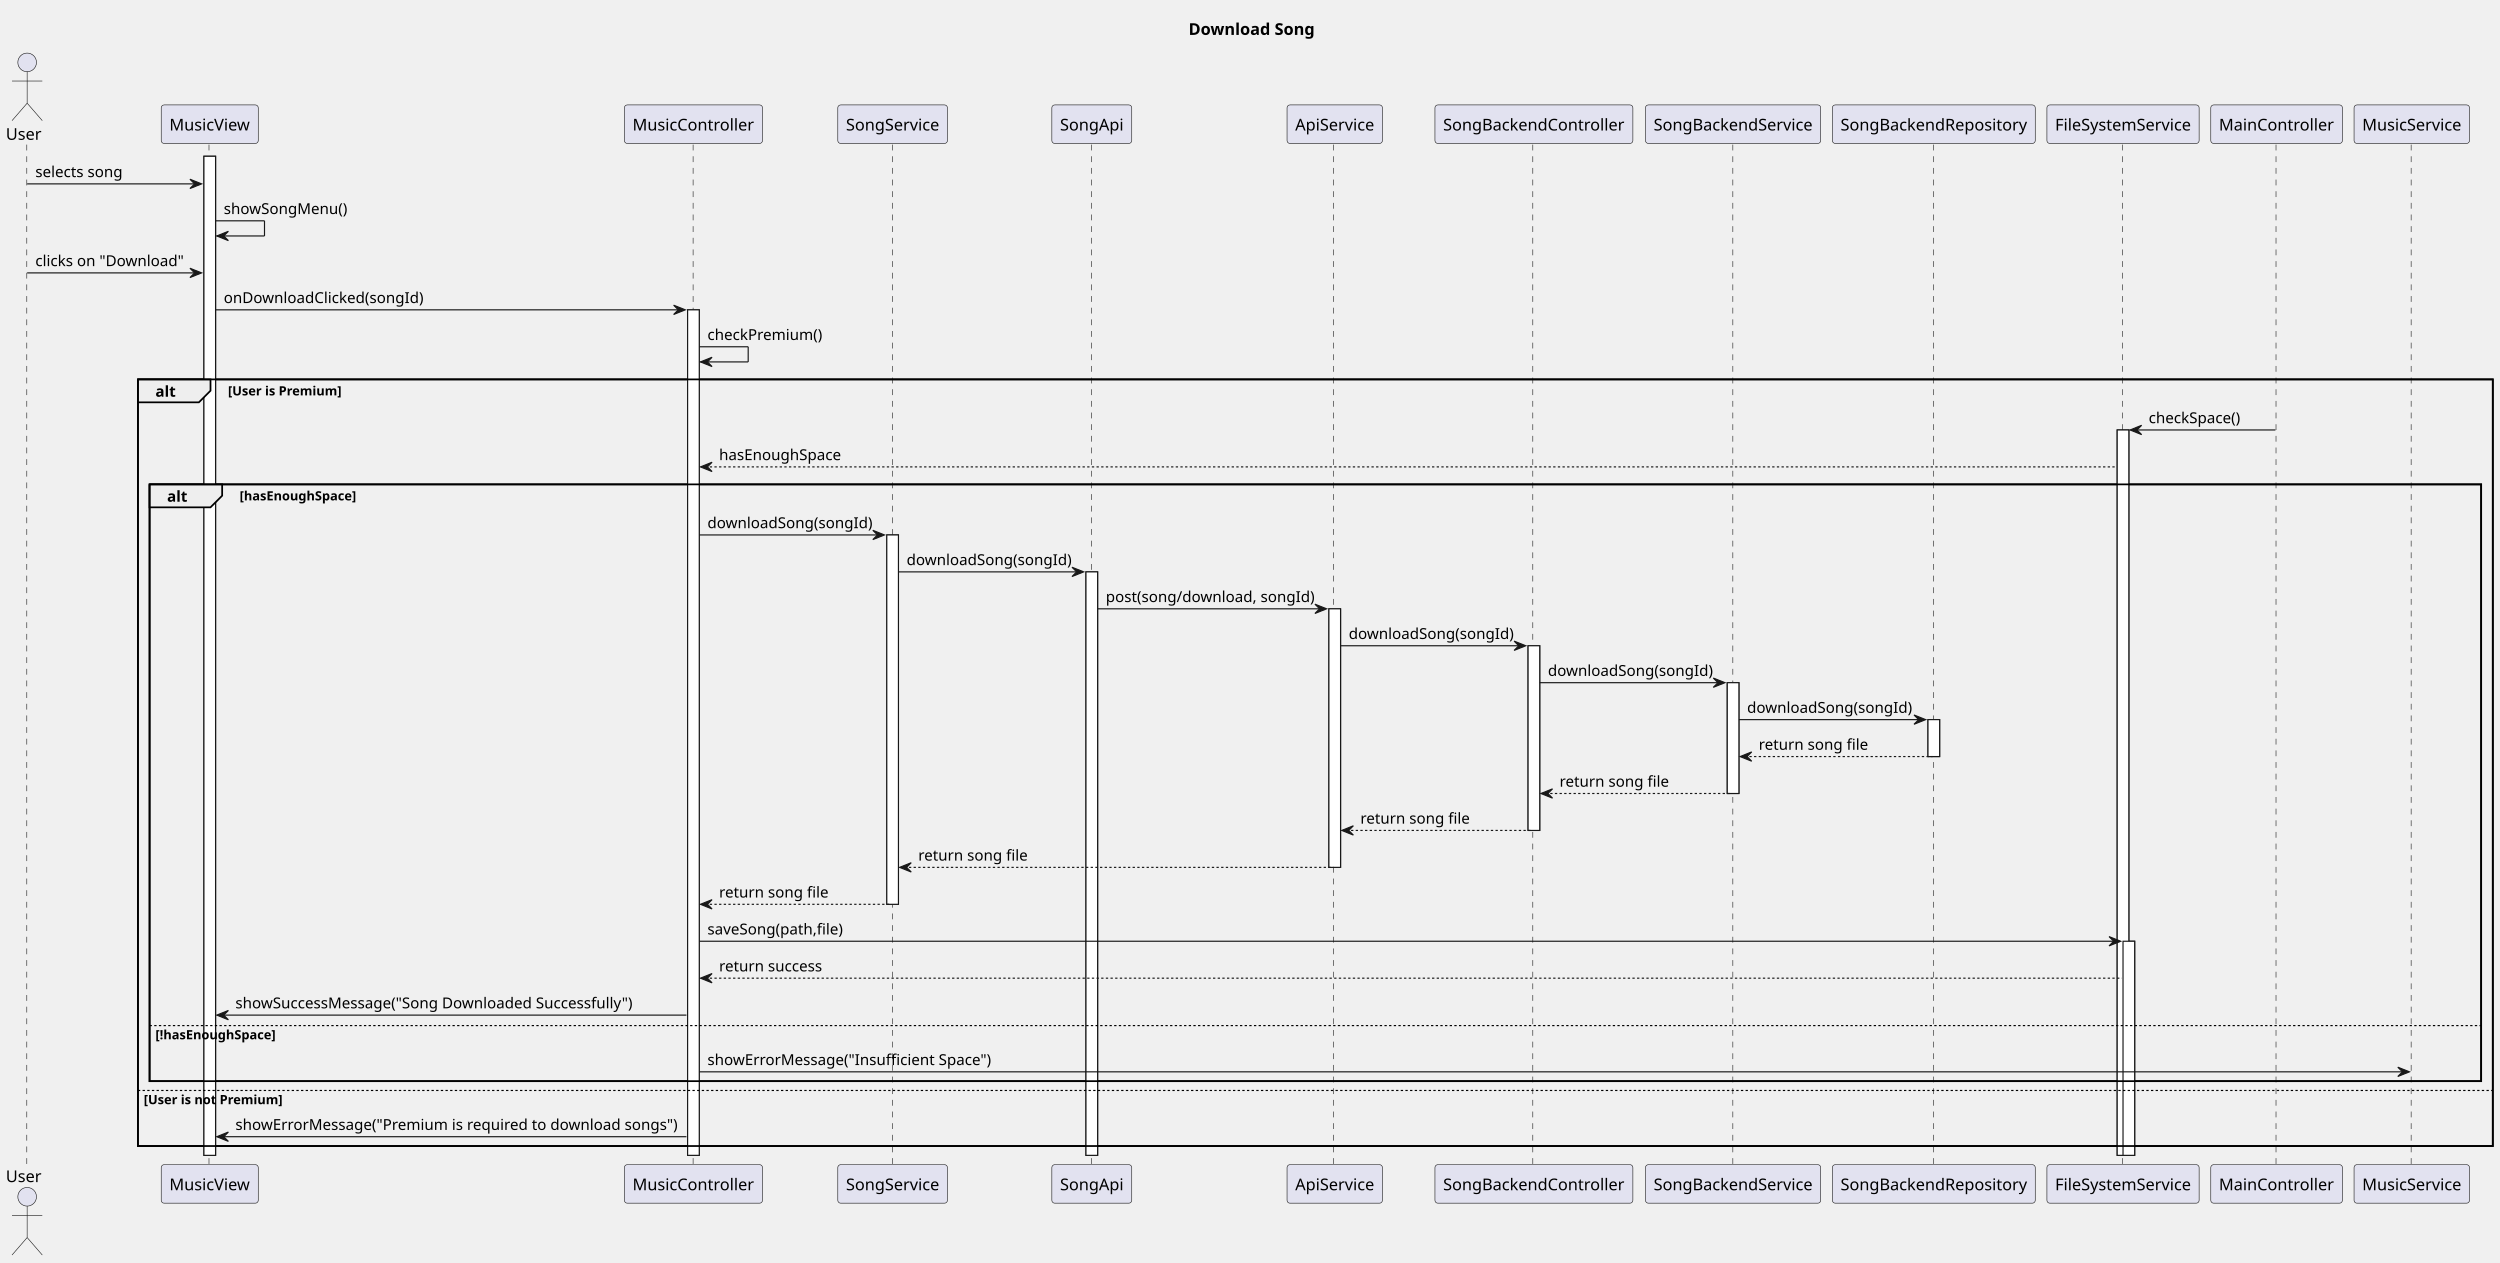
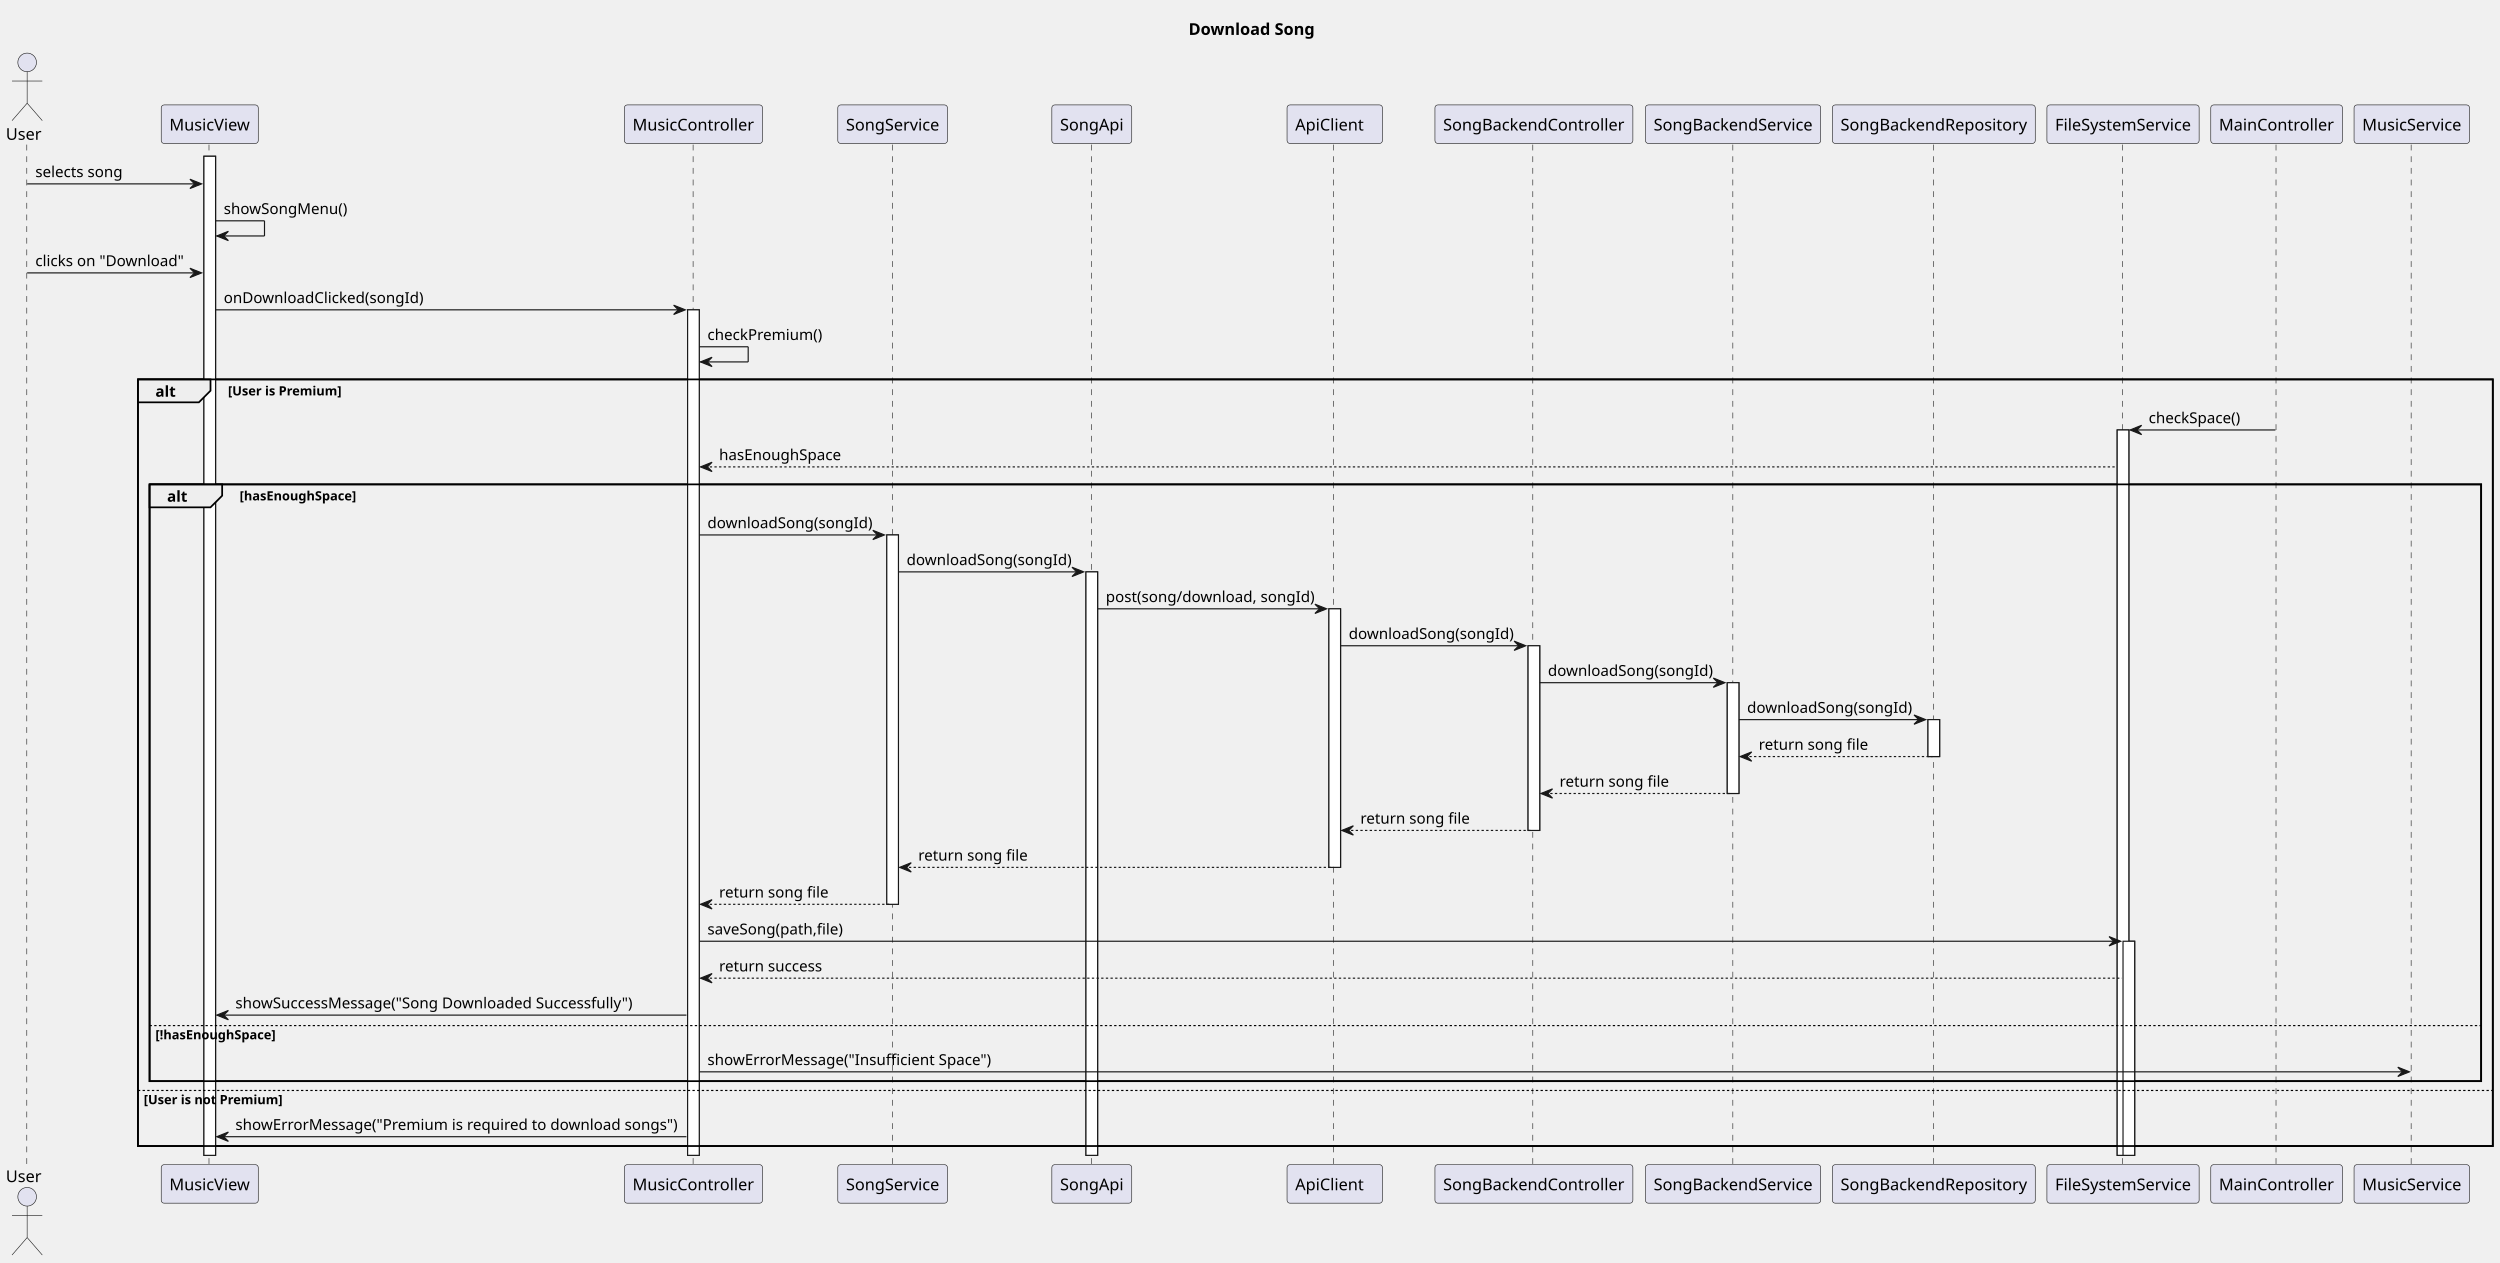
<svg xmlns="http://www.w3.org/2000/svg" contentStyleType="text/css" data-diagram-type="SEQUENCE" height="1084px" preserveAspectRatio="none" style="width:2146px;height:1084px;background:#FFFFFF;" version="1.1" viewBox="0 0 2146 1084" width="2146px" zoomAndPan="magnify">
  <defs />
  <g>
    <text fill="#000000" font-family="sans-serif" font-size="14" font-weight="bold" lengthAdjust="spacing" textLength="108.29" x="1020.264" y="29.966">Download Song</text>
    <g>
      <rect fill="#FFFFFF" height="857.614" style="stroke:#181818;stroke-width:1;" width="10" x="175.047" y="134.136" />
    </g>
    <g>
      <rect fill="#FFFFFF" height="725.79" style="stroke:#181818;stroke-width:1;" width="10" x="590.246" y="265.96" />
    </g>
    <g>
      <rect fill="#FFFFFF" height="317.06" style="stroke:#181818;stroke-width:1;" width="10" x="761.22" y="459.196" />
    </g>
    <g>
      <rect fill="#FFFFFF" height="500.848" style="stroke:#181818;stroke-width:1;" width="10" x="932.193" y="490.902" />
    </g>
    <g>
      <rect fill="#FFFFFF" height="221.942" style="stroke:#181818;stroke-width:1;" width="10" x="1140.736" y="522.608" />
    </g>
    <g>
      <rect fill="#FFFFFF" height="158.53" style="stroke:#181818;stroke-width:1;" width="10" x="1311.709" y="554.314" />
    </g>
    <g>
      <rect fill="#FFFFFF" height="95.118" style="stroke:#181818;stroke-width:1;" width="10" x="1482.682" y="586.02" />
    </g>
    <g>
      <rect fill="#FFFFFF" height="31.706" style="stroke:#181818;stroke-width:1;" width="10" x="1654.984" y="617.726" />
    </g>
    <g>
      <rect fill="#FFFFFF" height="622.672" style="stroke:#181818;stroke-width:1;" width="10" x="1817.401" y="369.078" />
    </g>
    <g>
      <rect fill="#FFFFFF" height="183.788" style="stroke:#181818;stroke-width:1;" width="10" x="1822.401" y="807.962" />
    </g>
    <rect fill="none" height="658.084" style="stroke:#000000;stroke-width:1.5;" width="2021.42" x="118.397" y="325.666" />
    <rect fill="none" height="512.278" style="stroke:#000000;stroke-width:1.5;" width="2001.42" x="128.397" y="415.784" />
    <g class="participant-lifeline" data-entity-uid="part1" data-qualified-name="User" id="part1-lifeline">
      <g>
        <rect fill="#000000" fill-opacity="0" height="876.614" width="8" x="19.309" y="124.136" />
        <line style="stroke:#181818;stroke-width:0.5;stroke-dasharray:5,5;" x1="23" x2="23" y1="124.136" y2="1000.75" />
      </g>
    </g>
    <g class="participant-lifeline" data-entity-uid="part2" data-qualified-name="MusicView" id="part2-lifeline">
      <g>
        <rect fill="#000000" fill-opacity="0" height="876.614" width="8" x="176.047" y="124.136" />
        <line style="stroke:#181818;stroke-width:0.5;stroke-dasharray:5,5;" x1="179.397" x2="179.397" y1="124.136" y2="1000.75" />
      </g>
    </g>
    <g class="participant-lifeline" data-entity-uid="part3" data-qualified-name="MusicController" id="part3-lifeline">
      <g>
        <rect fill="#000000" fill-opacity="0" height="876.614" width="8" x="591.246" y="124.136" />
        <line style="stroke:#181818;stroke-width:0.5;stroke-dasharray:5,5;" x1="594.963" x2="594.963" y1="124.136" y2="1000.75" />
      </g>
    </g>
    <g class="participant-lifeline" data-entity-uid="part4" data-qualified-name="SongService" id="part4-lifeline">
      <g>
        <rect fill="#000000" fill-opacity="0" height="876.614" width="8" x="762.22" y="124.136" />
        <line style="stroke:#181818;stroke-width:0.5;stroke-dasharray:5,5;" x1="766.159" x2="766.159" y1="124.136" y2="1000.75" />
      </g>
    </g>
    <g class="participant-lifeline" data-entity-uid="part5" data-qualified-name="SongApi" id="part5-lifeline">
      <g>
        <rect fill="#000000" fill-opacity="0" height="876.614" width="8" x="933.193" y="124.136" />
        <line style="stroke:#181818;stroke-width:0.5;stroke-dasharray:5,5;" x1="936.9" x2="936.9" y1="124.136" y2="1000.75" />
      </g>
    </g>
-     <g class="participant-lifeline" data-entity-uid="part6" data-qualified-name="ApiService" id="part6-lifeline">
+     <g class="participant-lifeline" data-entity-uid="part6" data-qualified-name="ApiClient" id="part6-lifeline">
      <g>
        <rect fill="#000000" fill-opacity="0" height="876.614" width="8" x="1141.736" y="124.136" />
        <line style="stroke:#181818;stroke-width:0.5;stroke-dasharray:5,5;" x1="1144.8" x2="1144.8" y1="124.136" y2="1000.75" />
      </g>
    </g>
    <g class="participant-lifeline" data-entity-uid="part7" data-qualified-name="SongBackendController" id="part7-lifeline">
      <g>
        <rect fill="#000000" fill-opacity="0" height="876.614" width="8" x="1312.709" y="124.136" />
        <line style="stroke:#181818;stroke-width:0.5;stroke-dasharray:5,5;" x1="1315.757" x2="1315.757" y1="124.136" y2="1000.75" />
      </g>
    </g>
    <g class="participant-lifeline" data-entity-uid="part8" data-qualified-name="SongBackendService" id="part8-lifeline">
      <g>
        <rect fill="#000000" fill-opacity="0" height="876.614" width="8" x="1483.682" y="124.136" />
        <line style="stroke:#181818;stroke-width:0.5;stroke-dasharray:5,5;" x1="1487.467" x2="1487.467" y1="124.136" y2="1000.75" />
      </g>
    </g>
    <g class="participant-lifeline" data-entity-uid="part9" data-qualified-name="SongBackendRepository" id="part9-lifeline">
      <g>
        <rect fill="#000000" fill-opacity="0" height="876.614" width="8" x="1655.984" y="124.136" />
        <line style="stroke:#181818;stroke-width:0.5;stroke-dasharray:5,5;" x1="1659.897" x2="1659.897" y1="124.136" y2="1000.75" />
      </g>
    </g>
    <g class="participant-lifeline" data-entity-uid="part10" data-qualified-name="FileSystemService" id="part10-lifeline">
      <g>
        <rect fill="#000000" fill-opacity="0" height="876.614" width="8" x="1818.401" y="124.136" />
        <line style="stroke:#181818;stroke-width:0.5;stroke-dasharray:5,5;" x1="1822.07" x2="1822.07" y1="124.136" y2="1000.75" />
      </g>
    </g>
    <g class="participant-lifeline" data-entity-uid="part11" data-qualified-name="MainController" id="part11-lifeline">
      <g>
        <rect fill="#000000" fill-opacity="0" height="876.614" width="8" x="1950.229" y="124.136" />
        <line style="stroke:#181818;stroke-width:0.5;stroke-dasharray:5,5;" x1="1953.732" x2="1953.732" y1="124.136" y2="1000.75" />
      </g>
    </g>
    <g class="participant-lifeline" data-entity-uid="part12" data-qualified-name="MusicService" id="part12-lifeline">
      <g>
        <rect fill="#000000" fill-opacity="0" height="876.614" width="8" x="2066.271" y="124.136" />
        <line style="stroke:#181818;stroke-width:0.5;stroke-dasharray:5,5;" x1="2069.725" x2="2069.725" y1="124.136" y2="1000.75" />
      </g>
    </g>
    <g class="participant participant-head" data-entity-uid="part1" data-qualified-name="User" id="part1-head">
      <text fill="#000000" font-family="sans-serif" font-size="14" lengthAdjust="spacing" textLength="30.618" x="5" y="120.034">User</text>
      <ellipse cx="23.309" cy="53.568" fill="#E2E2F0" rx="8" ry="8" style="stroke:#181818;stroke-width:0.5;" />
      <path d="M23.309,61.568 L23.309,88.568 M10.309,69.568 L36.309,69.568 M23.309,88.568 L10.309,103.568 M23.309,88.568 L36.309,103.568" fill="none" style="stroke:#181818;stroke-width:0.5;" />
    </g>
    <g class="participant participant-tail" data-entity-uid="part1" data-qualified-name="User" id="part1-tail">
      <text fill="#000000" font-family="sans-serif" font-size="14" lengthAdjust="spacing" textLength="30.618" x="5" y="1014.716">User</text>
      <ellipse cx="23.309" cy="1027.318" fill="#E2E2F0" rx="8" ry="8" style="stroke:#181818;stroke-width:0.5;" />
      <path d="M23.309,1035.318 L23.309,1062.318 M10.309,1043.318 L36.309,1043.318 M23.309,1062.318 L10.309,1077.318 M23.309,1062.318 L36.309,1077.318" fill="none" style="stroke:#181818;stroke-width:0.5;" />
    </g>
    <g class="participant participant-head" data-entity-uid="part2" data-qualified-name="MusicView" id="part2-head">
      <rect fill="#E2E2F0" height="33.068" rx="2.5" ry="2.5" style="stroke:#181818;stroke-width:0.5;" width="83.3" x="138.397" y="90.068" />
      <text fill="#000000" font-family="sans-serif" font-size="14" lengthAdjust="spacing" textLength="69.3" x="145.397" y="112.034">MusicView</text>
    </g>
    <g class="participant participant-tail" data-entity-uid="part2" data-qualified-name="MusicView" id="part2-tail">
      <rect fill="#E2E2F0" height="33.068" rx="2.5" ry="2.5" style="stroke:#181818;stroke-width:0.5;" width="83.3" x="138.397" y="999.75" />
      <text fill="#000000" font-family="sans-serif" font-size="14" lengthAdjust="spacing" textLength="69.3" x="145.397" y="1021.716">MusicView</text>
    </g>
    <g class="participant participant-head" data-entity-uid="part3" data-qualified-name="MusicController" id="part3-head">
      <rect fill="#E2E2F0" height="33.068" rx="2.5" ry="2.5" style="stroke:#181818;stroke-width:0.5;" width="118.566" x="535.963" y="90.068" />
      <text fill="#000000" font-family="sans-serif" font-size="14" lengthAdjust="spacing" textLength="104.566" x="542.963" y="112.034">MusicController</text>
    </g>
    <g class="participant participant-tail" data-entity-uid="part3" data-qualified-name="MusicController" id="part3-tail">
      <rect fill="#E2E2F0" height="33.068" rx="2.5" ry="2.5" style="stroke:#181818;stroke-width:0.5;" width="118.566" x="535.963" y="999.75" />
      <text fill="#000000" font-family="sans-serif" font-size="14" lengthAdjust="spacing" textLength="104.566" x="542.963" y="1021.716">MusicController</text>
    </g>
    <g class="participant participant-head" data-entity-uid="part4" data-qualified-name="SongService" id="part4-head">
      <rect fill="#E2E2F0" height="33.068" rx="2.5" ry="2.5" style="stroke:#181818;stroke-width:0.5;" width="94.122" x="719.159" y="90.068" />
      <text fill="#000000" font-family="sans-serif" font-size="14" lengthAdjust="spacing" textLength="80.122" x="726.159" y="112.034">SongService</text>
    </g>
    <g class="participant participant-tail" data-entity-uid="part4" data-qualified-name="SongService" id="part4-tail">
      <rect fill="#E2E2F0" height="33.068" rx="2.5" ry="2.5" style="stroke:#181818;stroke-width:0.5;" width="94.122" x="719.159" y="999.75" />
      <text fill="#000000" font-family="sans-serif" font-size="14" lengthAdjust="spacing" textLength="80.122" x="726.159" y="1021.716">SongService</text>
    </g>
    <g class="participant participant-head" data-entity-uid="part5" data-qualified-name="SongApi" id="part5-head">
      <rect fill="#E2E2F0" height="33.068" rx="2.5" ry="2.5" style="stroke:#181818;stroke-width:0.5;" width="68.586" x="902.9" y="90.068" />
      <text fill="#000000" font-family="sans-serif" font-size="14" lengthAdjust="spacing" textLength="54.586" x="909.9" y="112.034">SongApi</text>
    </g>
    <g class="participant participant-tail" data-entity-uid="part5" data-qualified-name="SongApi" id="part5-tail">
      <rect fill="#E2E2F0" height="33.068" rx="2.5" ry="2.5" style="stroke:#181818;stroke-width:0.5;" width="68.586" x="902.9" y="999.75" />
      <text fill="#000000" font-family="sans-serif" font-size="14" lengthAdjust="spacing" textLength="54.586" x="909.9" y="1021.716">SongApi</text>
    </g>
-     <g class="participant participant-head" data-entity-uid="part6" data-qualified-name="ApiService" id="part6-head">
+     <g class="participant participant-head" data-entity-uid="part6" data-qualified-name="ApiClient" id="part6-head">
      <rect fill="#E2E2F0" height="33.068" rx="2.5" ry="2.5" style="stroke:#181818;stroke-width:0.5;" width="81.872" x="1104.8" y="90.068" />
-       <text fill="#000000" font-family="sans-serif" font-size="14" lengthAdjust="spacing" textLength="67.872" x="1111.8" y="112.034">ApiService</text>
-     </g>
-     <g class="participant participant-tail" data-entity-uid="part6" data-qualified-name="ApiService" id="part6-tail">
+       <text fill="#000000" font-family="sans-serif" font-size="14" lengthAdjust="spacing" textLength="67.872" x="1111.8" y="112.034">ApiClient</text>
+     </g>
+     <g class="participant participant-tail" data-entity-uid="part6" data-qualified-name="ApiClient" id="part6-tail">
      <rect fill="#E2E2F0" height="33.068" rx="2.5" ry="2.5" style="stroke:#181818;stroke-width:0.5;" width="81.872" x="1104.8" y="999.75" />
-       <text fill="#000000" font-family="sans-serif" font-size="14" lengthAdjust="spacing" textLength="67.872" x="1111.8" y="1021.716">ApiService</text>
+       <text fill="#000000" font-family="sans-serif" font-size="14" lengthAdjust="spacing" textLength="67.872" x="1111.8" y="1021.716">ApiClient</text>
    </g>
    <g class="participant participant-head" data-entity-uid="part7" data-qualified-name="SongBackendController" id="part7-head">
      <rect fill="#E2E2F0" height="33.068" rx="2.5" ry="2.5" style="stroke:#181818;stroke-width:0.5;" width="169.903" x="1231.757" y="90.068" />
      <text fill="#000000" font-family="sans-serif" font-size="14" lengthAdjust="spacing" textLength="155.903" x="1238.757" y="112.034">SongBackendController</text>
    </g>
    <g class="participant participant-tail" data-entity-uid="part7" data-qualified-name="SongBackendController" id="part7-tail">
      <rect fill="#E2E2F0" height="33.068" rx="2.5" ry="2.5" style="stroke:#181818;stroke-width:0.5;" width="169.903" x="1231.757" y="999.75" />
      <text fill="#000000" font-family="sans-serif" font-size="14" lengthAdjust="spacing" textLength="155.903" x="1238.757" y="1021.716">SongBackendController</text>
    </g>
    <g class="participant participant-head" data-entity-uid="part8" data-qualified-name="SongBackendService" id="part8-head">
      <rect fill="#E2E2F0" height="33.068" rx="2.5" ry="2.5" style="stroke:#181818;stroke-width:0.5;" width="150.429" x="1412.467" y="90.068" />
      <text fill="#000000" font-family="sans-serif" font-size="14" lengthAdjust="spacing" textLength="136.429" x="1419.467" y="112.034">SongBackendService</text>
    </g>
    <g class="participant participant-tail" data-entity-uid="part8" data-qualified-name="SongBackendService" id="part8-tail">
      <rect fill="#E2E2F0" height="33.068" rx="2.5" ry="2.5" style="stroke:#181818;stroke-width:0.5;" width="150.429" x="1412.467" y="999.75" />
      <text fill="#000000" font-family="sans-serif" font-size="14" lengthAdjust="spacing" textLength="136.429" x="1419.467" y="1021.716">SongBackendService</text>
    </g>
    <g class="participant participant-head" data-entity-uid="part9" data-qualified-name="SongBackendRepository" id="part9-head">
      <rect fill="#E2E2F0" height="33.068" rx="2.5" ry="2.5" style="stroke:#181818;stroke-width:0.5;" width="174.173" x="1572.897" y="90.068" />
      <text fill="#000000" font-family="sans-serif" font-size="14" lengthAdjust="spacing" textLength="160.173" x="1579.897" y="112.034">SongBackendRepository</text>
    </g>
    <g class="participant participant-tail" data-entity-uid="part9" data-qualified-name="SongBackendRepository" id="part9-tail">
      <rect fill="#E2E2F0" height="33.068" rx="2.5" ry="2.5" style="stroke:#181818;stroke-width:0.5;" width="174.173" x="1572.897" y="999.75" />
      <text fill="#000000" font-family="sans-serif" font-size="14" lengthAdjust="spacing" textLength="160.173" x="1579.897" y="1021.716">SongBackendRepository</text>
    </g>
    <g class="participant participant-head" data-entity-uid="part10" data-qualified-name="FileSystemService" id="part10-head">
      <rect fill="#E2E2F0" height="33.068" rx="2.5" ry="2.5" style="stroke:#181818;stroke-width:0.5;" width="130.661" x="1757.07" y="90.068" />
      <text fill="#000000" font-family="sans-serif" font-size="14" lengthAdjust="spacing" textLength="116.662" x="1764.07" y="112.034">FileSystemService</text>
    </g>
    <g class="participant participant-tail" data-entity-uid="part10" data-qualified-name="FileSystemService" id="part10-tail">
      <rect fill="#E2E2F0" height="33.068" rx="2.5" ry="2.5" style="stroke:#181818;stroke-width:0.5;" width="130.661" x="1757.07" y="999.75" />
      <text fill="#000000" font-family="sans-serif" font-size="14" lengthAdjust="spacing" textLength="116.662" x="1764.07" y="1021.716">FileSystemService</text>
    </g>
    <g class="participant participant-head" data-entity-uid="part11" data-qualified-name="MainController" id="part11-head">
      <rect fill="#E2E2F0" height="33.068" rx="2.5" ry="2.5" style="stroke:#181818;stroke-width:0.5;" width="112.994" x="1897.732" y="90.068" />
      <text fill="#000000" font-family="sans-serif" font-size="14" lengthAdjust="spacing" textLength="98.994" x="1904.732" y="112.034">MainController</text>
    </g>
    <g class="participant participant-tail" data-entity-uid="part11" data-qualified-name="MainController" id="part11-tail">
      <rect fill="#E2E2F0" height="33.068" rx="2.5" ry="2.5" style="stroke:#181818;stroke-width:0.5;" width="112.994" x="1897.732" y="999.75" />
      <text fill="#000000" font-family="sans-serif" font-size="14" lengthAdjust="spacing" textLength="98.994" x="1904.732" y="1021.716">MainController</text>
    </g>
    <g class="participant participant-head" data-entity-uid="part12" data-qualified-name="MusicService" id="part12-head">
      <rect fill="#E2E2F0" height="33.068" rx="2.5" ry="2.5" style="stroke:#181818;stroke-width:0.5;" width="99.092" x="2020.725" y="90.068" />
      <text fill="#000000" font-family="sans-serif" font-size="14" lengthAdjust="spacing" textLength="85.092" x="2027.725" y="112.034">MusicService</text>
    </g>
    <g class="participant participant-tail" data-entity-uid="part12" data-qualified-name="MusicService" id="part12-tail">
      <rect fill="#E2E2F0" height="33.068" rx="2.5" ry="2.5" style="stroke:#181818;stroke-width:0.5;" width="99.092" x="2020.725" y="999.75" />
      <text fill="#000000" font-family="sans-serif" font-size="14" lengthAdjust="spacing" textLength="85.092" x="2027.725" y="1021.716">MusicService</text>
    </g>
    <g>
      <rect fill="#FFFFFF" height="857.614" style="stroke:#181818;stroke-width:1;" width="10" x="175.047" y="134.136" />
    </g>
    <g>
      <rect fill="#FFFFFF" height="725.79" style="stroke:#181818;stroke-width:1;" width="10" x="590.246" y="265.96" />
    </g>
    <g>
      <rect fill="#FFFFFF" height="317.06" style="stroke:#181818;stroke-width:1;" width="10" x="761.22" y="459.196" />
    </g>
    <g>
      <rect fill="#FFFFFF" height="500.848" style="stroke:#181818;stroke-width:1;" width="10" x="932.193" y="490.902" />
    </g>
    <g>
      <rect fill="#FFFFFF" height="221.942" style="stroke:#181818;stroke-width:1;" width="10" x="1140.736" y="522.608" />
    </g>
    <g>
      <rect fill="#FFFFFF" height="158.53" style="stroke:#181818;stroke-width:1;" width="10" x="1311.709" y="554.314" />
    </g>
    <g>
      <rect fill="#FFFFFF" height="95.118" style="stroke:#181818;stroke-width:1;" width="10" x="1482.682" y="586.02" />
    </g>
    <g>
      <rect fill="#FFFFFF" height="31.706" style="stroke:#181818;stroke-width:1;" width="10" x="1654.984" y="617.726" />
    </g>
    <g>
      <rect fill="#FFFFFF" height="622.672" style="stroke:#181818;stroke-width:1;" width="10" x="1817.401" y="369.078" />
    </g>
    <g>
      <rect fill="#FFFFFF" height="183.788" style="stroke:#181818;stroke-width:1;" width="10" x="1822.401" y="807.962" />
    </g>
    <g class="message" data-entity-1="part1" data-entity-2="part2" id="msg1">
      <polygon fill="#181818" points="163.047,153.842,173.047,157.842,163.047,161.842,167.047,157.842" style="stroke:#181818;stroke-width:1;" />
      <line style="stroke:#181818;stroke-width:1;" x1="23.309" x2="169.047" y1="157.842" y2="157.842" />
      <text fill="#000000" font-family="sans-serif" font-size="13" lengthAdjust="spacing" textLength="74.906" x="30.309" y="152.033">selects song</text>
    </g>
    <g class="message" data-entity-1="part2" data-entity-2="part2" id="msg2">
      <line style="stroke:#181818;stroke-width:1;" x1="185.047" x2="227.047" y1="189.548" y2="189.548" />
      <line style="stroke:#181818;stroke-width:1;" x1="227.047" x2="227.047" y1="189.548" y2="202.548" />
      <line style="stroke:#181818;stroke-width:1;" x1="186.047" x2="227.047" y1="202.548" y2="202.548" />
      <polygon fill="#181818" points="196.047,198.548,186.047,202.548,196.047,206.548,192.047,202.548" style="stroke:#181818;stroke-width:1;" />
      <text fill="#000000" font-family="sans-serif" font-size="13" lengthAdjust="spacing" textLength="106.366" x="192.047" y="183.739">showSongMenu()</text>
    </g>
    <g class="message" data-entity-1="part1" data-entity-2="part2" id="msg3">
      <polygon fill="#181818" points="163.047,230.254,173.047,234.254,163.047,238.254,167.047,234.254" style="stroke:#181818;stroke-width:1;" />
      <line style="stroke:#181818;stroke-width:1;" x1="23.309" x2="169.047" y1="234.254" y2="234.254" />
      <text fill="#000000" font-family="sans-serif" font-size="13" lengthAdjust="spacing" textLength="127.738" x="30.309" y="228.445">clicks on "Download"</text>
    </g>
    <g class="message" data-entity-1="part2" data-entity-2="part3" id="msg4">
      <polygon fill="#181818" points="578.246,261.96,588.246,265.96,578.246,269.96,582.246,265.96" style="stroke:#181818;stroke-width:1;" />
      <line style="stroke:#181818;stroke-width:1;" x1="185.047" x2="584.246" y1="265.96" y2="265.96" />
      <text fill="#000000" font-family="sans-serif" font-size="13" lengthAdjust="spacing" textLength="171.769" x="192.047" y="260.151">onDownloadClicked(songId)</text>
    </g>
    <g class="message" data-entity-1="part3" data-entity-2="part3" id="msg5">
      <line style="stroke:#181818;stroke-width:1;" x1="600.246" x2="642.246" y1="297.666" y2="297.666" />
      <line style="stroke:#181818;stroke-width:1;" x1="642.246" x2="642.246" y1="297.666" y2="310.666" />
      <line style="stroke:#181818;stroke-width:1;" x1="601.246" x2="642.246" y1="310.666" y2="310.666" />
      <polygon fill="#181818" points="611.246,306.666,601.246,310.666,611.246,314.666,607.246,310.666" style="stroke:#181818;stroke-width:1;" />
      <text fill="#000000" font-family="sans-serif" font-size="13" lengthAdjust="spacing" textLength="98.852" x="607.246" y="291.857">checkPremium()</text>
    </g>
    <path d="M118.397,325.666 L180.7,325.666 L180.7,335.372 L170.7,345.372 L118.397,345.372 L118.397,325.666" fill="#EEEEEE" style="stroke:#000000;stroke-width:1.5;" />
    <rect fill="none" height="658.084" style="stroke:#000000;stroke-width:1.5;" width="2021.42" x="118.397" y="325.666" />
    <text fill="#000000" font-family="sans-serif" font-size="13" font-weight="bold" lengthAdjust="spacing" textLength="17.303" x="133.397" y="340.563">alt</text>
    <text fill="#000000" font-family="sans-serif" font-size="11" font-weight="bold" lengthAdjust="spacing" textLength="97.338" x="195.7" y="339.425">[User is Premium]</text>
    <g class="message" data-entity-1="part11" data-entity-2="part10" id="msg6">
      <polygon fill="#181818" points="1838.401,365.078,1828.401,369.078,1838.401,373.078,1834.401,369.078" style="stroke:#181818;stroke-width:1;" />
      <line style="stroke:#181818;stroke-width:1;" x1="1832.401" x2="1953.229" y1="369.078" y2="369.078" />
      <text fill="#000000" font-family="sans-serif" font-size="13" lengthAdjust="spacing" textLength="78.585" x="1844.401" y="363.269">checkSpace()</text>
    </g>
    <g class="message" data-entity-1="part10" data-entity-2="part3" id="msg7">
      <polygon fill="#181818" points="611.246,396.784,601.246,400.784,611.246,404.784,607.246,400.784" style="stroke:#181818;stroke-width:1;" />
      <line style="stroke:#181818;stroke-width:1;stroke-dasharray:2,2;" x1="605.246" x2="1816.401" y1="400.784" y2="400.784" />
      <text fill="#000000" font-family="sans-serif" font-size="13" lengthAdjust="spacing" textLength="104.741" x="617.246" y="394.975">hasEnoughSpace</text>
    </g>
    <path d="M128.397,415.784 L190.7,415.784 L190.7,425.49 L180.7,435.49 L128.397,435.49 L128.397,415.784" fill="#EEEEEE" style="stroke:#000000;stroke-width:1.5;" />
    <rect fill="none" height="512.278" style="stroke:#000000;stroke-width:1.5;" width="2001.42" x="128.397" y="415.784" />
    <text fill="#000000" font-family="sans-serif" font-size="13" font-weight="bold" lengthAdjust="spacing" textLength="17.303" x="143.397" y="430.681">alt</text>
    <text fill="#000000" font-family="sans-serif" font-size="11" font-weight="bold" lengthAdjust="spacing" textLength="99.824" x="205.7" y="429.543">[hasEnoughSpace]</text>
    <g class="message" data-entity-1="part3" data-entity-2="part4" id="msg8">
      <polygon fill="#181818" points="749.22,455.196,759.22,459.196,749.22,463.196,753.22,459.196" style="stroke:#181818;stroke-width:1;" />
      <line style="stroke:#181818;stroke-width:1;" x1="600.246" x2="755.22" y1="459.196" y2="459.196" />
      <text fill="#000000" font-family="sans-serif" font-size="13" lengthAdjust="spacing" textLength="141.973" x="607.246" y="453.387">downloadSong(songId)</text>
    </g>
    <g class="message" data-entity-1="part4" data-entity-2="part5" id="msg9">
      <polygon fill="#181818" points="920.193,486.902,930.193,490.902,920.193,494.902,924.193,490.902" style="stroke:#181818;stroke-width:1;" />
      <line style="stroke:#181818;stroke-width:1;" x1="771.22" x2="926.193" y1="490.902" y2="490.902" />
      <text fill="#000000" font-family="sans-serif" font-size="13" lengthAdjust="spacing" textLength="141.973" x="778.22" y="485.093">downloadSong(songId)</text>
    </g>
    <g class="message" data-entity-1="part5" data-entity-2="part6" id="msg10">
      <polygon fill="#181818" points="1128.736,518.608,1138.736,522.608,1128.736,526.608,1132.736,522.608" style="stroke:#181818;stroke-width:1;" />
      <line style="stroke:#181818;stroke-width:1;" x1="942.193" x2="1134.736" y1="522.608" y2="522.608" />
      <text fill="#000000" font-family="sans-serif" font-size="13" lengthAdjust="spacing" textLength="179.543" x="949.193" y="516.799">post(song/download, songId)</text>
    </g>
    <g class="message" data-entity-1="part6" data-entity-2="part7" id="msg11">
      <polygon fill="#181818" points="1299.709,550.314,1309.709,554.314,1299.709,558.314,1303.709,554.314" style="stroke:#181818;stroke-width:1;" />
      <line style="stroke:#181818;stroke-width:1;" x1="1150.736" x2="1305.709" y1="554.314" y2="554.314" />
      <text fill="#000000" font-family="sans-serif" font-size="13" lengthAdjust="spacing" textLength="141.973" x="1157.736" y="548.505">downloadSong(songId)</text>
    </g>
    <g class="message" data-entity-1="part7" data-entity-2="part8" id="msg12">
      <polygon fill="#181818" points="1470.682,582.02,1480.682,586.02,1470.682,590.02,1474.682,586.02" style="stroke:#181818;stroke-width:1;" />
      <line style="stroke:#181818;stroke-width:1;" x1="1321.709" x2="1476.682" y1="586.02" y2="586.02" />
      <text fill="#000000" font-family="sans-serif" font-size="13" lengthAdjust="spacing" textLength="141.973" x="1328.709" y="580.211">downloadSong(songId)</text>
    </g>
    <g class="message" data-entity-1="part8" data-entity-2="part9" id="msg13">
      <polygon fill="#181818" points="1642.984,613.726,1652.984,617.726,1642.984,621.726,1646.984,617.726" style="stroke:#181818;stroke-width:1;" />
      <line style="stroke:#181818;stroke-width:1;" x1="1492.682" x2="1648.984" y1="617.726" y2="617.726" />
      <text fill="#000000" font-family="sans-serif" font-size="13" lengthAdjust="spacing" textLength="141.973" x="1499.682" y="611.917">downloadSong(songId)</text>
    </g>
    <g class="message" data-entity-1="part9" data-entity-2="part8" id="msg14">
      <polygon fill="#181818" points="1503.682,645.432,1493.682,649.432,1503.682,653.432,1499.682,649.432" style="stroke:#181818;stroke-width:1;" />
      <line style="stroke:#181818;stroke-width:1;stroke-dasharray:2,2;" x1="1497.682" x2="1658.984" y1="649.432" y2="649.432" />
      <text fill="#000000" font-family="sans-serif" font-size="13" lengthAdjust="spacing" textLength="94.224" x="1509.682" y="643.623">return song file</text>
    </g>
    <g class="message" data-entity-1="part8" data-entity-2="part7" id="msg15">
      <polygon fill="#181818" points="1332.709,677.138,1322.709,681.138,1332.709,685.138,1328.709,681.138" style="stroke:#181818;stroke-width:1;" />
      <line style="stroke:#181818;stroke-width:1;stroke-dasharray:2,2;" x1="1326.709" x2="1486.682" y1="681.138" y2="681.138" />
      <text fill="#000000" font-family="sans-serif" font-size="13" lengthAdjust="spacing" textLength="94.224" x="1338.709" y="675.329">return song file</text>
    </g>
    <g class="message" data-entity-1="part7" data-entity-2="part6" id="msg16">
      <polygon fill="#181818" points="1161.736,708.844,1151.736,712.844,1161.736,716.844,1157.736,712.844" style="stroke:#181818;stroke-width:1;" />
      <line style="stroke:#181818;stroke-width:1;stroke-dasharray:2,2;" x1="1155.736" x2="1315.709" y1="712.844" y2="712.844" />
      <text fill="#000000" font-family="sans-serif" font-size="13" lengthAdjust="spacing" textLength="94.224" x="1167.736" y="707.035">return song file</text>
    </g>
    <g class="message" data-entity-1="part6" data-entity-2="part4" id="msg17">
      <polygon fill="#181818" points="782.22,740.55,772.22,744.55,782.22,748.55,778.22,744.55" style="stroke:#181818;stroke-width:1;" />
      <line style="stroke:#181818;stroke-width:1;stroke-dasharray:2,2;" x1="776.22" x2="1144.736" y1="744.55" y2="744.55" />
      <text fill="#000000" font-family="sans-serif" font-size="13" lengthAdjust="spacing" textLength="94.224" x="788.22" y="738.741">return song file</text>
    </g>
    <g class="message" data-entity-1="part4" data-entity-2="part3" id="msg18">
      <polygon fill="#181818" points="611.246,772.256,601.246,776.256,611.246,780.256,607.246,776.256" style="stroke:#181818;stroke-width:1;" />
      <line style="stroke:#181818;stroke-width:1;stroke-dasharray:2,2;" x1="605.246" x2="765.22" y1="776.256" y2="776.256" />
      <text fill="#000000" font-family="sans-serif" font-size="13" lengthAdjust="spacing" textLength="94.224" x="617.246" y="770.447">return song file</text>
    </g>
    <g class="message" data-entity-1="part3" data-entity-2="part10" id="msg19">
      <polygon fill="#181818" points="1810.401,803.962,1820.401,807.962,1810.401,811.962,1814.401,807.962" style="stroke:#181818;stroke-width:1;" />
      <line style="stroke:#181818;stroke-width:1;" x1="600.246" x2="1816.401" y1="807.962" y2="807.962" />
      <text fill="#000000" font-family="sans-serif" font-size="13" lengthAdjust="spacing" textLength="116.298" x="607.246" y="802.153">saveSong(path,file)</text>
    </g>
    <g class="message" data-entity-1="part10" data-entity-2="part3" id="msg20">
      <polygon fill="#181818" points="611.246,835.668,601.246,839.668,611.246,843.668,607.246,839.668" style="stroke:#181818;stroke-width:1;" />
      <line style="stroke:#181818;stroke-width:1;stroke-dasharray:2,2;" x1="605.246" x2="1821.401" y1="839.668" y2="839.668" />
      <text fill="#000000" font-family="sans-serif" font-size="13" lengthAdjust="spacing" textLength="88.738" x="617.246" y="833.859">return success</text>
    </g>
    <g class="message" data-entity-1="part3" data-entity-2="part2" id="msg21">
      <polygon fill="#181818" points="196.047,867.374,186.047,871.374,196.047,875.374,192.047,871.374" style="stroke:#181818;stroke-width:1;" />
      <line style="stroke:#181818;stroke-width:1;" x1="190.047" x2="589.246" y1="871.374" y2="871.374" />
      <text fill="#000000" font-family="sans-serif" font-size="13" lengthAdjust="spacing" textLength="340.899" x="202.047" y="865.565">showSuccessMessage("Song Downloaded Successfully")</text>
    </g>
    <line style="stroke:#000000;stroke-width:1;stroke-dasharray:2,2;" x1="128.397" x2="2129.817" y1="880.374" y2="880.374" />
    <text fill="#000000" font-family="sans-serif" font-size="11" font-weight="bold" lengthAdjust="spacing" textLength="102.926" x="133.397" y="892.133">[!hasEnoughSpace]</text>
    <g class="message" data-entity-1="part3" data-entity-2="part12" id="msg22">
      <polygon fill="#181818" points="2058.271,916.062,2068.271,920.062,2058.271,924.062,2062.271,920.062" style="stroke:#181818;stroke-width:1;" />
      <line style="stroke:#181818;stroke-width:1;" x1="600.246" x2="2064.271" y1="920.062" y2="920.062" />
      <text fill="#000000" font-family="sans-serif" font-size="13" lengthAdjust="spacing" textLength="244.179" x="607.246" y="914.253">showErrorMessage("Insufficient Space")</text>
    </g>
    <line style="stroke:#000000;stroke-width:1;stroke-dasharray:2,2;" x1="118.397" x2="2139.817" y1="936.062" y2="936.062" />
    <text fill="#000000" font-family="sans-serif" font-size="11" font-weight="bold" lengthAdjust="spacing" textLength="118.997" x="123.397" y="947.821">[User is not Premium]</text>
    <g class="message" data-entity-1="part3" data-entity-2="part2" id="msg23">
      <polygon fill="#181818" points="196.047,971.75,186.047,975.75,196.047,979.75,192.047,975.75" style="stroke:#181818;stroke-width:1;" />
      <line style="stroke:#181818;stroke-width:1;" x1="190.047" x2="589.246" y1="975.75" y2="975.75" />
      <text fill="#000000" font-family="sans-serif" font-size="13" lengthAdjust="spacing" textLength="381.199" x="202.047" y="969.941">showErrorMessage("Premium is required to download songs")</text>
    </g>
  </g>
</svg>
